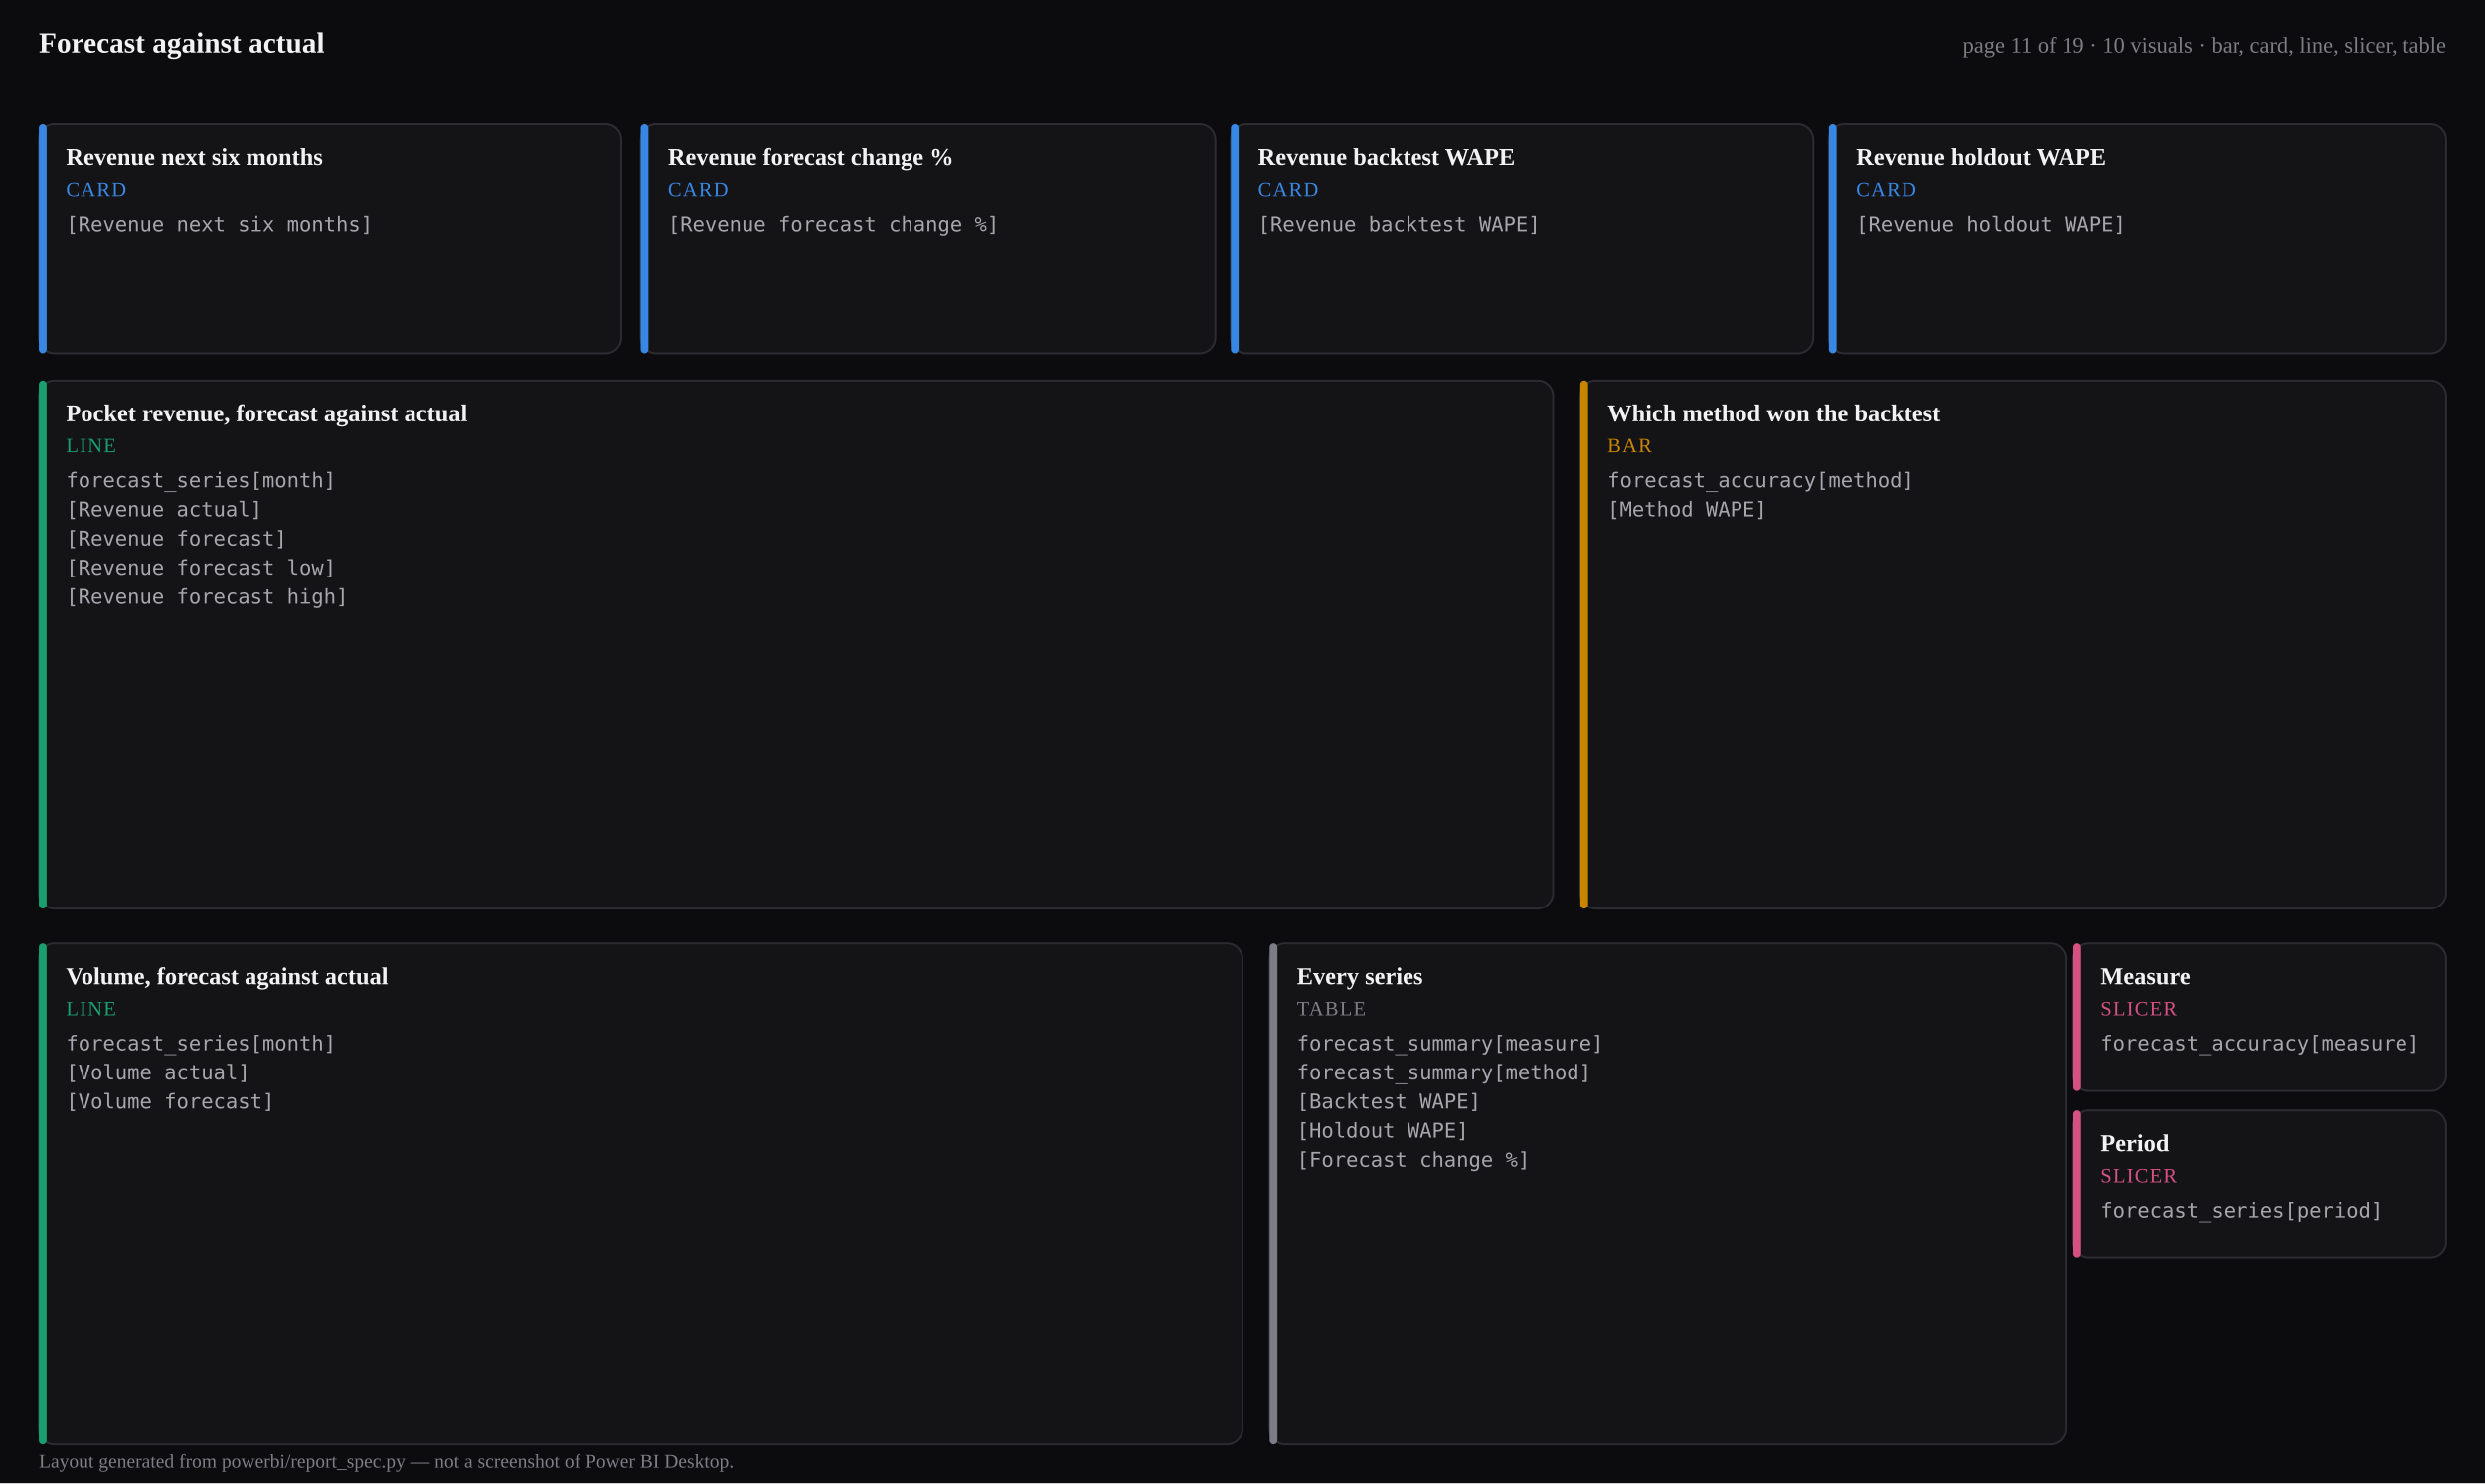
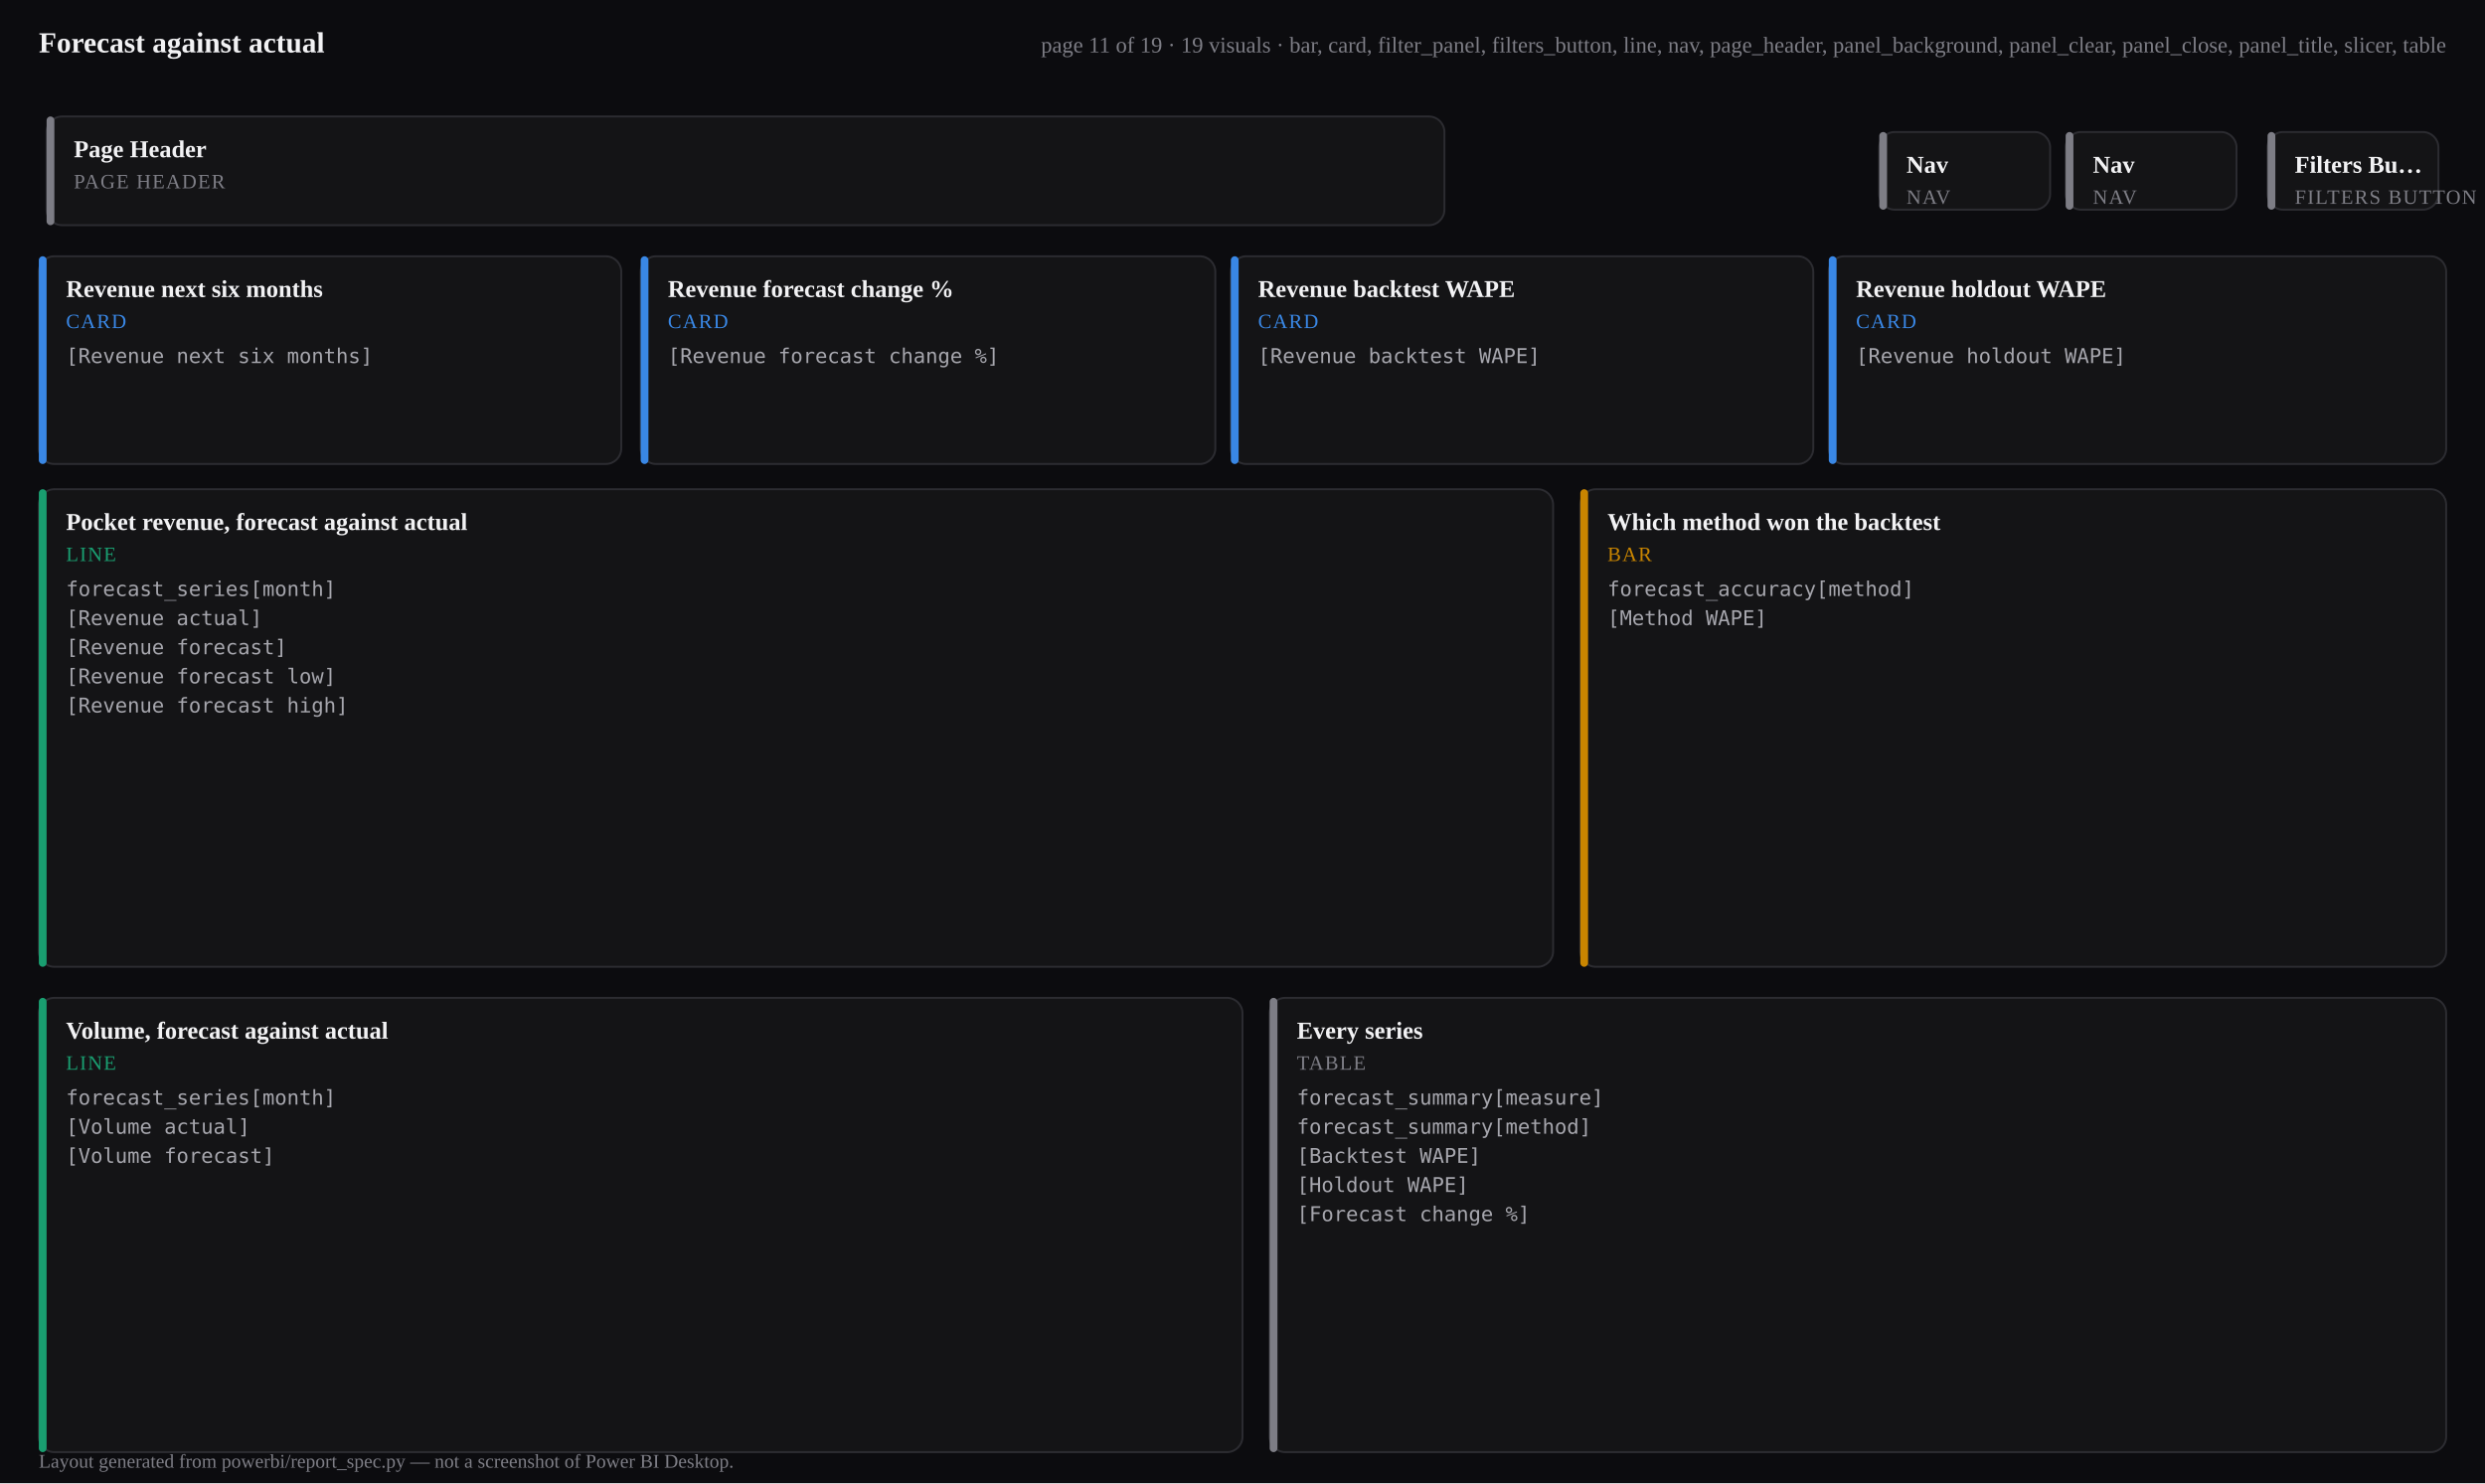
- <svg xmlns="http://www.w3.org/2000/svg" viewBox="0 0 1280 764" width="1280" height="764" role="img" aria-label="Layout of the Forecast against actual page: 10 visuals on a 1280 by 720 canvas">
+ <svg xmlns="http://www.w3.org/2000/svg" viewBox="0 0 1280 764" width="1280" height="764" role="img" aria-label="Layout of the Forecast against actual page: 19 visuals on a 1280 by 720 canvas">
  <rect width="1280" height="764" fill="#0c0c0f" />
  <text x="20" y="27" fill="#f2f2f4" font-size="15" font-weight="700">Forecast against actual</text>
-   <text x="1260" y="27" fill="#7d7d85" font-size="11.5" text-anchor="end">page 11 of 19 · 10 visuals · bar, card, line, slicer, table</text>
+   <text x="1260" y="27" fill="#7d7d85" font-size="11.5" text-anchor="end">page 11 of 19 · 19 visuals · bar, card, filter_panel, filters_button, line, nav, page_header, panel_background, panel_clear, panel_close, panel_title, slicer, table</text>
  <g transform="translate(0 44)">
    <g>
-       <rect x="20" y="20" width="300" height="118" rx="8" fill="#141416" stroke="#2c2c31" stroke-width="1" />
-       <rect x="20" y="20" width="4" height="118" rx="2" fill="#3987e5" />
-       <text x="34" y="41" fill="#f2f2f4" font-size="12.5" font-weight="600">Revenue next six months</text>
-       <text x="34" y="57" fill="#3987e5" font-size="10.5" letter-spacing="0.06em">CARD</text>
-       <text x="34" y="75" fill="#a6a6ad" font-size="10.5" font-family="ui-monospace, SFMono-Regular, Menlo, monospace">[Revenue next six months]</text>
+       <rect x="24" y="16" width="720" height="56" rx="8" fill="#141416" stroke="#2c2c31" stroke-width="1" />
+       <rect x="24" y="16" width="4" height="56" rx="2" fill="#7d7d85" />
+       <text x="38" y="37" fill="#f2f2f4" font-size="12.5" font-weight="600">Page Header</text>
+       <text x="38" y="53" fill="#7d7d85" font-size="10.5" letter-spacing="0.06em">PAGE HEADER</text>
    </g>
    <g>
-       <rect x="330" y="20" width="296" height="118" rx="8" fill="#141416" stroke="#2c2c31" stroke-width="1" />
-       <rect x="330" y="20" width="4" height="118" rx="2" fill="#3987e5" />
-       <text x="344" y="41" fill="#f2f2f4" font-size="12.5" font-weight="600">Revenue forecast change %</text>
-       <text x="344" y="57" fill="#3987e5" font-size="10.5" letter-spacing="0.06em">CARD</text>
-       <text x="344" y="75" fill="#a6a6ad" font-size="10.5" font-family="ui-monospace, SFMono-Regular, Menlo, monospace">[Revenue forecast change %]</text>
+       <rect x="1168" y="24" width="88" height="40" rx="8" fill="#141416" stroke="#2c2c31" stroke-width="1" />
+       <rect x="1168" y="24" width="4" height="40" rx="2" fill="#7d7d85" />
+       <text x="1182" y="45" fill="#f2f2f4" font-size="12.5" font-weight="600">Filters Bu…</text>
+       <text x="1182" y="61" fill="#7d7d85" font-size="10.5" letter-spacing="0.06em">FILTERS BUTTON</text>
    </g>
    <g>
-       <rect x="634" y="20" width="300" height="118" rx="8" fill="#141416" stroke="#2c2c31" stroke-width="1" />
-       <rect x="634" y="20" width="4" height="118" rx="2" fill="#3987e5" />
-       <text x="648" y="41" fill="#f2f2f4" font-size="12.5" font-weight="600">Revenue backtest WAPE</text>
-       <text x="648" y="57" fill="#3987e5" font-size="10.5" letter-spacing="0.06em">CARD</text>
-       <text x="648" y="75" fill="#a6a6ad" font-size="10.5" font-family="ui-monospace, SFMono-Regular, Menlo, monospace">[Revenue backtest WAPE]</text>
+       <rect x="1064" y="24" width="88" height="40" rx="8" fill="#141416" stroke="#2c2c31" stroke-width="1" />
+       <rect x="1064" y="24" width="4" height="40" rx="2" fill="#7d7d85" />
+       <text x="1078" y="45" fill="#f2f2f4" font-size="12.5" font-weight="600">Nav</text>
+       <text x="1078" y="61" fill="#7d7d85" font-size="10.5" letter-spacing="0.06em">NAV</text>
    </g>
    <g>
-       <rect x="942" y="20" width="318" height="118" rx="8" fill="#141416" stroke="#2c2c31" stroke-width="1" />
-       <rect x="942" y="20" width="4" height="118" rx="2" fill="#3987e5" />
-       <text x="956" y="41" fill="#f2f2f4" font-size="12.5" font-weight="600">Revenue holdout WAPE</text>
-       <text x="956" y="57" fill="#3987e5" font-size="10.5" letter-spacing="0.06em">CARD</text>
-       <text x="956" y="75" fill="#a6a6ad" font-size="10.5" font-family="ui-monospace, SFMono-Regular, Menlo, monospace">[Revenue holdout WAPE]</text>
+       <rect x="968" y="24" width="88" height="40" rx="8" fill="#141416" stroke="#2c2c31" stroke-width="1" />
+       <rect x="968" y="24" width="4" height="40" rx="2" fill="#7d7d85" />
+       <text x="982" y="45" fill="#f2f2f4" font-size="12.5" font-weight="600">Nav</text>
+       <text x="982" y="61" fill="#7d7d85" font-size="10.5" letter-spacing="0.06em">NAV</text>
    </g>
    <g>
-       <rect x="20" y="152" width="780" height="272" rx="8" fill="#141416" stroke="#2c2c31" stroke-width="1" />
-       <rect x="20" y="152" width="4" height="272" rx="2" fill="#199e70" />
-       <text x="34" y="173" fill="#f2f2f4" font-size="12.5" font-weight="600">Pocket revenue, forecast against actual</text>
-       <text x="34" y="189" fill="#199e70" font-size="10.5" letter-spacing="0.06em">LINE</text>
-       <text x="34" y="207" fill="#a6a6ad" font-size="10.5" font-family="ui-monospace, SFMono-Regular, Menlo, monospace">forecast_series[month]</text>
-       <text x="34" y="222" fill="#a6a6ad" font-size="10.5" font-family="ui-monospace, SFMono-Regular, Menlo, monospace">[Revenue actual]</text>
-       <text x="34" y="237" fill="#a6a6ad" font-size="10.5" font-family="ui-monospace, SFMono-Regular, Menlo, monospace">[Revenue forecast]</text>
-       <text x="34" y="252" fill="#a6a6ad" font-size="10.5" font-family="ui-monospace, SFMono-Regular, Menlo, monospace">[Revenue forecast low]</text>
-       <text x="34" y="267" fill="#a6a6ad" font-size="10.5" font-family="ui-monospace, SFMono-Regular, Menlo, monospace">[Revenue forecast high]</text>
+       <rect x="20" y="88" width="300" height="107" rx="8" fill="#141416" stroke="#2c2c31" stroke-width="1" />
+       <rect x="20" y="88" width="4" height="107" rx="2" fill="#3987e5" />
+       <text x="34" y="109" fill="#f2f2f4" font-size="12.5" font-weight="600">Revenue next six months</text>
+       <text x="34" y="125" fill="#3987e5" font-size="10.5" letter-spacing="0.06em">CARD</text>
+       <text x="34" y="143" fill="#a6a6ad" font-size="10.5" font-family="ui-monospace, SFMono-Regular, Menlo, monospace">[Revenue next six months]</text>
    </g>
    <g>
-       <rect x="814" y="152" width="446" height="272" rx="8" fill="#141416" stroke="#2c2c31" stroke-width="1" />
-       <rect x="814" y="152" width="4" height="272" rx="2" fill="#c98500" />
-       <text x="828" y="173" fill="#f2f2f4" font-size="12.5" font-weight="600">Which method won the backtest</text>
-       <text x="828" y="189" fill="#c98500" font-size="10.5" letter-spacing="0.06em">BAR</text>
-       <text x="828" y="207" fill="#a6a6ad" font-size="10.5" font-family="ui-monospace, SFMono-Regular, Menlo, monospace">forecast_accuracy[method]</text>
-       <text x="828" y="222" fill="#a6a6ad" font-size="10.5" font-family="ui-monospace, SFMono-Regular, Menlo, monospace">[Method WAPE]</text>
+       <rect x="330" y="88" width="296" height="107" rx="8" fill="#141416" stroke="#2c2c31" stroke-width="1" />
+       <rect x="330" y="88" width="4" height="107" rx="2" fill="#3987e5" />
+       <text x="344" y="109" fill="#f2f2f4" font-size="12.5" font-weight="600">Revenue forecast change %</text>
+       <text x="344" y="125" fill="#3987e5" font-size="10.5" letter-spacing="0.06em">CARD</text>
+       <text x="344" y="143" fill="#a6a6ad" font-size="10.5" font-family="ui-monospace, SFMono-Regular, Menlo, monospace">[Revenue forecast change %]</text>
    </g>
    <g>
-       <rect x="20" y="442" width="620" height="258" rx="8" fill="#141416" stroke="#2c2c31" stroke-width="1" />
-       <rect x="20" y="442" width="4" height="258" rx="2" fill="#199e70" />
-       <text x="34" y="463" fill="#f2f2f4" font-size="12.5" font-weight="600">Volume, forecast against actual</text>
-       <text x="34" y="479" fill="#199e70" font-size="10.5" letter-spacing="0.06em">LINE</text>
-       <text x="34" y="497" fill="#a6a6ad" font-size="10.5" font-family="ui-monospace, SFMono-Regular, Menlo, monospace">forecast_series[month]</text>
-       <text x="34" y="512" fill="#a6a6ad" font-size="10.5" font-family="ui-monospace, SFMono-Regular, Menlo, monospace">[Volume actual]</text>
-       <text x="34" y="527" fill="#a6a6ad" font-size="10.5" font-family="ui-monospace, SFMono-Regular, Menlo, monospace">[Volume forecast]</text>
+       <rect x="634" y="88" width="300" height="107" rx="8" fill="#141416" stroke="#2c2c31" stroke-width="1" />
+       <rect x="634" y="88" width="4" height="107" rx="2" fill="#3987e5" />
+       <text x="648" y="109" fill="#f2f2f4" font-size="12.5" font-weight="600">Revenue backtest WAPE</text>
+       <text x="648" y="125" fill="#3987e5" font-size="10.5" letter-spacing="0.06em">CARD</text>
+       <text x="648" y="143" fill="#a6a6ad" font-size="10.5" font-family="ui-monospace, SFMono-Regular, Menlo, monospace">[Revenue backtest WAPE]</text>
    </g>
    <g>
-       <rect x="654" y="442" width="410" height="258" rx="8" fill="#141416" stroke="#2c2c31" stroke-width="1" />
-       <rect x="654" y="442" width="4" height="258" rx="2" fill="#7d7d85" />
-       <text x="668" y="463" fill="#f2f2f4" font-size="12.5" font-weight="600">Every series</text>
-       <text x="668" y="479" fill="#7d7d85" font-size="10.5" letter-spacing="0.06em">TABLE</text>
-       <text x="668" y="497" fill="#a6a6ad" font-size="10.5" font-family="ui-monospace, SFMono-Regular, Menlo, monospace">forecast_summary[measure]</text>
-       <text x="668" y="512" fill="#a6a6ad" font-size="10.5" font-family="ui-monospace, SFMono-Regular, Menlo, monospace">forecast_summary[method]</text>
-       <text x="668" y="527" fill="#a6a6ad" font-size="10.5" font-family="ui-monospace, SFMono-Regular, Menlo, monospace">[Backtest WAPE]</text>
-       <text x="668" y="542" fill="#a6a6ad" font-size="10.5" font-family="ui-monospace, SFMono-Regular, Menlo, monospace">[Holdout WAPE]</text>
-       <text x="668" y="557" fill="#a6a6ad" font-size="10.5" font-family="ui-monospace, SFMono-Regular, Menlo, monospace">[Forecast change %]</text>
+       <rect x="942" y="88" width="318" height="107" rx="8" fill="#141416" stroke="#2c2c31" stroke-width="1" />
+       <rect x="942" y="88" width="4" height="107" rx="2" fill="#3987e5" />
+       <text x="956" y="109" fill="#f2f2f4" font-size="12.5" font-weight="600">Revenue holdout WAPE</text>
+       <text x="956" y="125" fill="#3987e5" font-size="10.5" letter-spacing="0.06em">CARD</text>
+       <text x="956" y="143" fill="#a6a6ad" font-size="10.5" font-family="ui-monospace, SFMono-Regular, Menlo, monospace">[Revenue holdout WAPE]</text>
    </g>
    <g>
-       <rect x="1068" y="442" width="192" height="76" rx="8" fill="#141416" stroke="#2c2c31" stroke-width="1" />
-       <rect x="1068" y="442" width="4" height="76" rx="2" fill="#d55181" />
-       <text x="1082" y="463" fill="#f2f2f4" font-size="12.5" font-weight="600">Measure</text>
-       <text x="1082" y="479" fill="#d55181" font-size="10.5" letter-spacing="0.06em">SLICER</text>
-       <text x="1082" y="497" fill="#a6a6ad" font-size="10.5" font-family="ui-monospace, SFMono-Regular, Menlo, monospace">forecast_accuracy[measure]</text>
+       <rect x="20" y="208" width="780" height="246" rx="8" fill="#141416" stroke="#2c2c31" stroke-width="1" />
+       <rect x="20" y="208" width="4" height="246" rx="2" fill="#199e70" />
+       <text x="34" y="229" fill="#f2f2f4" font-size="12.5" font-weight="600">Pocket revenue, forecast against actual</text>
+       <text x="34" y="245" fill="#199e70" font-size="10.5" letter-spacing="0.06em">LINE</text>
+       <text x="34" y="263" fill="#a6a6ad" font-size="10.5" font-family="ui-monospace, SFMono-Regular, Menlo, monospace">forecast_series[month]</text>
+       <text x="34" y="278" fill="#a6a6ad" font-size="10.5" font-family="ui-monospace, SFMono-Regular, Menlo, monospace">[Revenue actual]</text>
+       <text x="34" y="293" fill="#a6a6ad" font-size="10.5" font-family="ui-monospace, SFMono-Regular, Menlo, monospace">[Revenue forecast]</text>
+       <text x="34" y="308" fill="#a6a6ad" font-size="10.5" font-family="ui-monospace, SFMono-Regular, Menlo, monospace">[Revenue forecast low]</text>
+       <text x="34" y="323" fill="#a6a6ad" font-size="10.5" font-family="ui-monospace, SFMono-Regular, Menlo, monospace">[Revenue forecast high]</text>
    </g>
    <g>
-       <rect x="1068" y="528" width="192" height="76" rx="8" fill="#141416" stroke="#2c2c31" stroke-width="1" />
-       <rect x="1068" y="528" width="4" height="76" rx="2" fill="#d55181" />
-       <text x="1082" y="549" fill="#f2f2f4" font-size="12.5" font-weight="600">Period</text>
-       <text x="1082" y="565" fill="#d55181" font-size="10.5" letter-spacing="0.06em">SLICER</text>
-       <text x="1082" y="583" fill="#a6a6ad" font-size="10.5" font-family="ui-monospace, SFMono-Regular, Menlo, monospace">forecast_series[period]</text>
+       <rect x="814" y="208" width="446" height="246" rx="8" fill="#141416" stroke="#2c2c31" stroke-width="1" />
+       <rect x="814" y="208" width="4" height="246" rx="2" fill="#c98500" />
+       <text x="828" y="229" fill="#f2f2f4" font-size="12.5" font-weight="600">Which method won the backtest</text>
+       <text x="828" y="245" fill="#c98500" font-size="10.5" letter-spacing="0.06em">BAR</text>
+       <text x="828" y="263" fill="#a6a6ad" font-size="10.5" font-family="ui-monospace, SFMono-Regular, Menlo, monospace">forecast_accuracy[method]</text>
+       <text x="828" y="278" fill="#a6a6ad" font-size="10.5" font-family="ui-monospace, SFMono-Regular, Menlo, monospace">[Method WAPE]</text>
+     </g>
+     <g>
+       <rect x="20" y="470" width="620" height="234" rx="8" fill="#141416" stroke="#2c2c31" stroke-width="1" />
+       <rect x="20" y="470" width="4" height="234" rx="2" fill="#199e70" />
+       <text x="34" y="491" fill="#f2f2f4" font-size="12.5" font-weight="600">Volume, forecast against actual</text>
+       <text x="34" y="507" fill="#199e70" font-size="10.5" letter-spacing="0.06em">LINE</text>
+       <text x="34" y="525" fill="#a6a6ad" font-size="10.5" font-family="ui-monospace, SFMono-Regular, Menlo, monospace">forecast_series[month]</text>
+       <text x="34" y="540" fill="#a6a6ad" font-size="10.5" font-family="ui-monospace, SFMono-Regular, Menlo, monospace">[Volume actual]</text>
+       <text x="34" y="555" fill="#a6a6ad" font-size="10.5" font-family="ui-monospace, SFMono-Regular, Menlo, monospace">[Volume forecast]</text>
+     </g>
+     <g>
+       <rect x="654" y="470" width="606" height="234" rx="8" fill="#141416" stroke="#2c2c31" stroke-width="1" />
+       <rect x="654" y="470" width="4" height="234" rx="2" fill="#7d7d85" />
+       <text x="668" y="491" fill="#f2f2f4" font-size="12.5" font-weight="600">Every series</text>
+       <text x="668" y="507" fill="#7d7d85" font-size="10.5" letter-spacing="0.06em">TABLE</text>
+       <text x="668" y="525" fill="#a6a6ad" font-size="10.5" font-family="ui-monospace, SFMono-Regular, Menlo, monospace">forecast_summary[measure]</text>
+       <text x="668" y="540" fill="#a6a6ad" font-size="10.5" font-family="ui-monospace, SFMono-Regular, Menlo, monospace">forecast_summary[method]</text>
+       <text x="668" y="555" fill="#a6a6ad" font-size="10.5" font-family="ui-monospace, SFMono-Regular, Menlo, monospace">[Backtest WAPE]</text>
+       <text x="668" y="570" fill="#a6a6ad" font-size="10.5" font-family="ui-monospace, SFMono-Regular, Menlo, monospace">[Holdout WAPE]</text>
+       <text x="668" y="585" fill="#a6a6ad" font-size="10.5" font-family="ui-monospace, SFMono-Regular, Menlo, monospace">[Forecast change %]</text>
    </g>
  </g>
  <text x="20" y="756" fill="#7d7d85" font-size="10">Layout generated from powerbi/report_spec.py — not a screenshot of Power BI Desktop.</text>
</svg>
